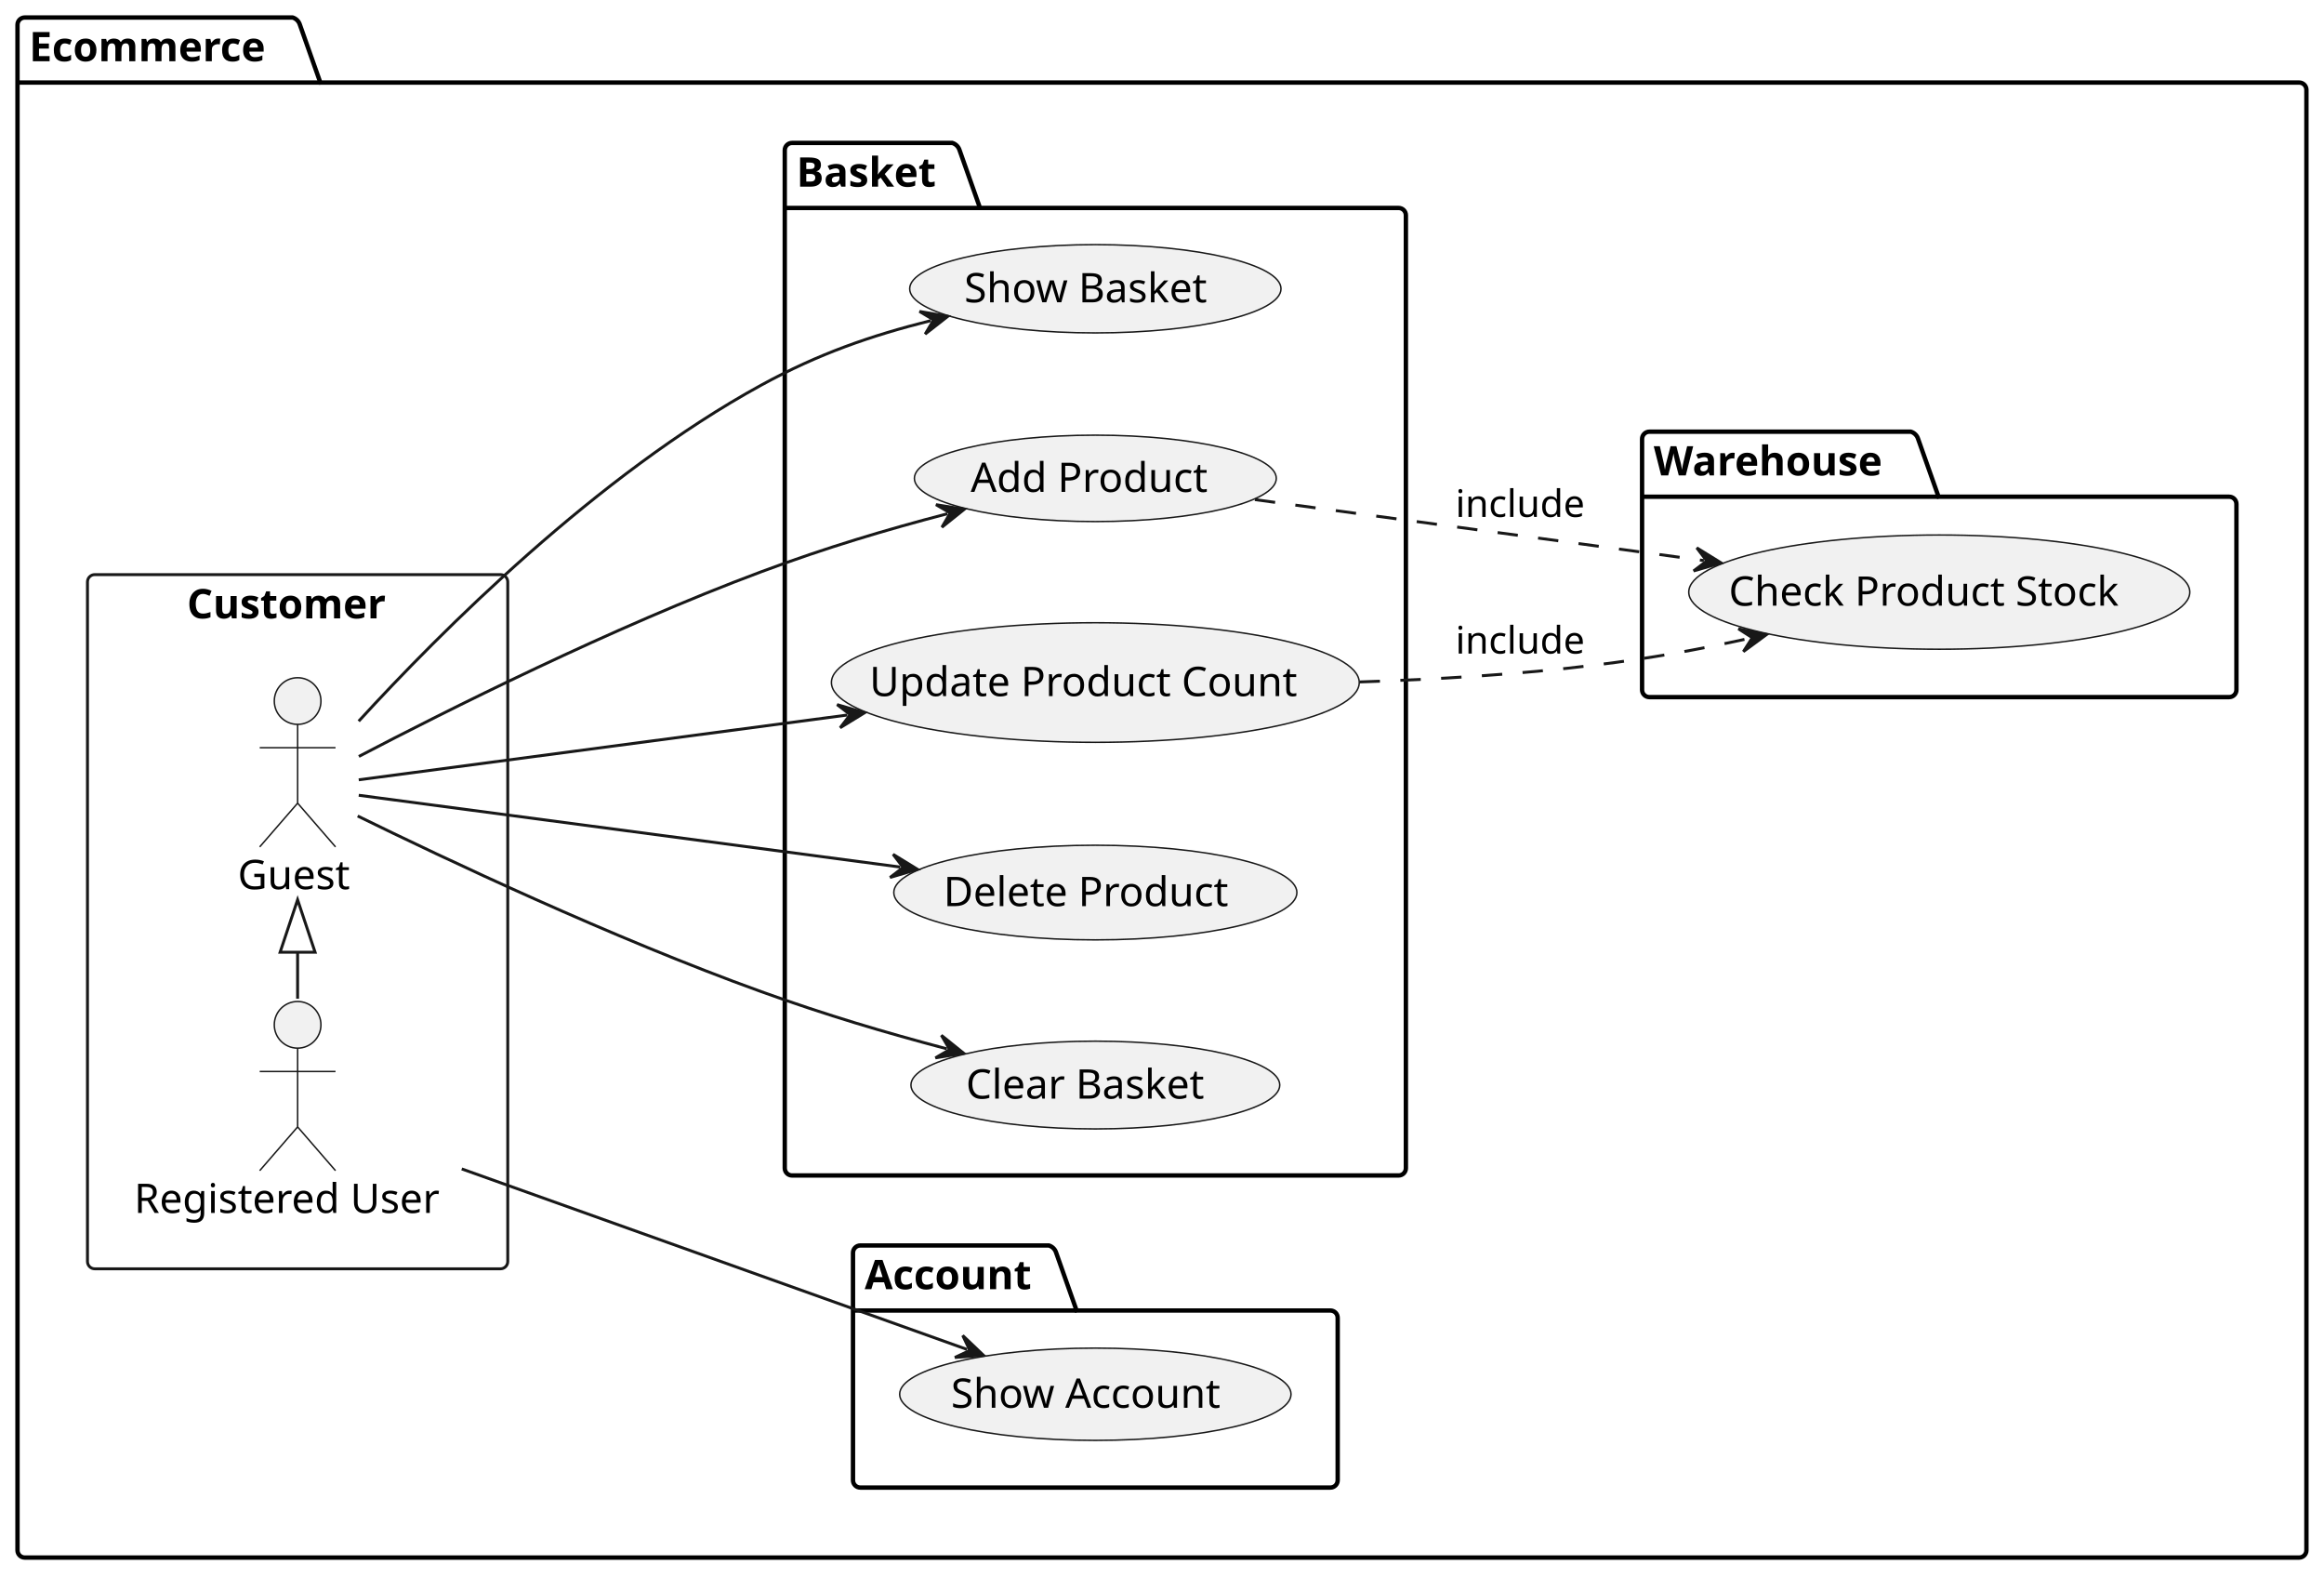
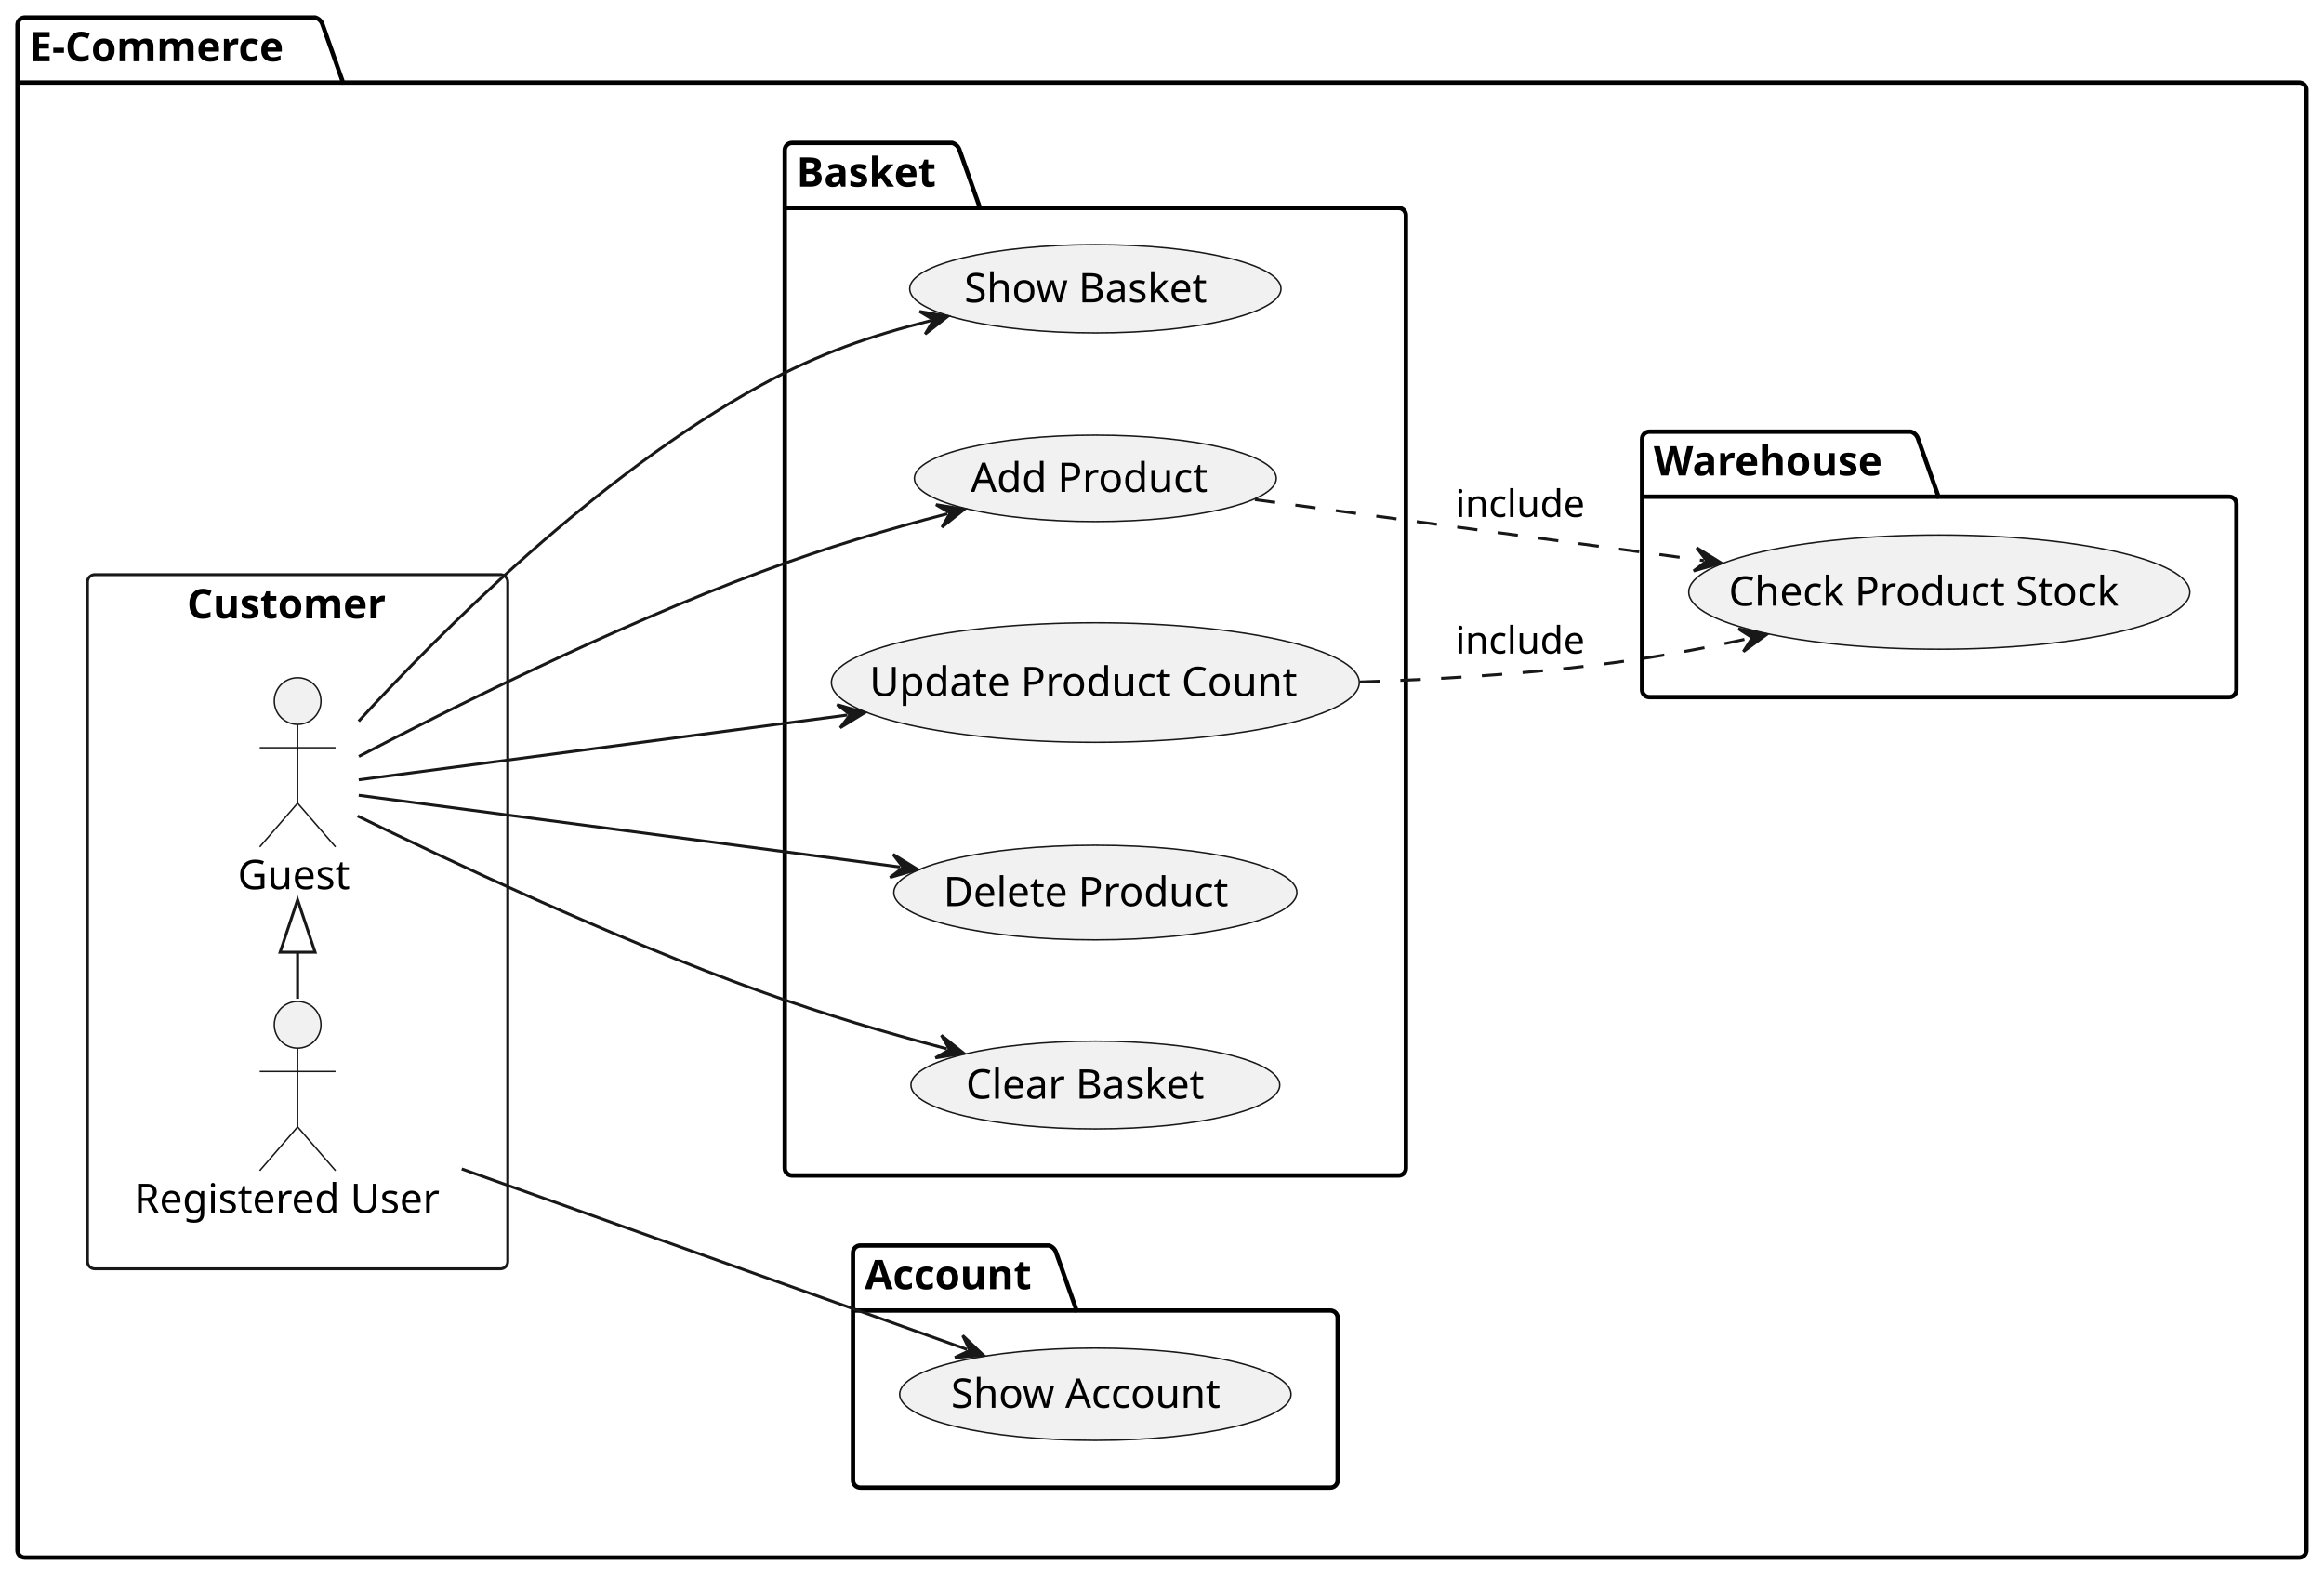
<svg xmlns="http://www.w3.org/2000/svg" contentStyleType="text/css" data-diagram-type="DESCRIPTION" height="541px" preserveAspectRatio="none" style="width:797px;height:541px;background:#FFFFFF;" version="1.1" viewBox="0 0 797 541" width="797px" zoomAndPan="magnify">
  <defs />
  <g>
-     <g class="cluster" data-entity="Ecommerce" data-source-line="2" data-uid="ent0002" id="cluster_Ecommerce">
-       <path d="M8.5,6 L100.35,6 A3.75,3.75 0 0 1 102.85,8.5 L109.85,28.297 L788.47,28.297 A2.5,2.5 0 0 1 790.97,30.797 L790.97,531.5 A2.5,2.5 0 0 1 788.47,534 L8.5,534 A2.5,2.5 0 0 1 6,531.5 L6,8.5 A2.5,2.5 0 0 1 8.5,6" fill="none" style="stroke:#000000;stroke-width:1.5;" />
-       <line style="stroke:#000000;stroke-width:1.5;" x1="6" x2="109.85" y1="28.297" y2="28.297" />
-       <text fill="#000000" font-family="sans-serif" font-size="14" font-weight="bold" lengthAdjust="spacing" textLength="90.85" x="10" y="20.995">Ecommerce</text>
+     <g class="cluster" data-entity="E-Commerce" data-source-line="2" data-uid="ent0002" id="cluster_E-Commerce">
+       <path d="M8.5,6 L108.136,6 A3.75,3.75 0 0 1 110.636,8.5 L117.636,28.297 L788.47,28.297 A2.5,2.5 0 0 1 790.97,30.797 L790.97,531.5 A2.5,2.5 0 0 1 788.47,534 L8.5,534 A2.5,2.5 0 0 1 6,531.5 L6,8.5 A2.5,2.5 0 0 1 8.5,6" fill="none" style="stroke:#000000;stroke-width:1.5;" />
+       <line style="stroke:#000000;stroke-width:1.5;" x1="6" x2="117.636" y1="28.297" y2="28.297" />
+       <text fill="#000000" font-family="sans-serif" font-size="14" font-weight="bold" lengthAdjust="spacing" textLength="98.636" x="10" y="20.995">E-Commerce</text>
    </g>
    <g class="cluster" data-entity="Customer" data-source-line="6" data-uid="ent0003" id="cluster_Customer">
      <rect fill="none" height="238" rx="2.5" ry="2.5" style="stroke:#181818;stroke-width:1;" width="144.13" x="30" y="197" />
      <text fill="#000000" font-family="sans-serif" font-size="14" font-weight="bold" lengthAdjust="spacing" textLength="75.872" x="64.129" y="211.995">Customer</text>
    </g>
    <g class="cluster" data-entity="Account" data-source-line="12" data-uid="ent0006" id="cluster_Account">
      <path d="M295.03,427 L359.707,427 A3.75,3.75 0 0 1 362.207,429.5 L369.207,449.297 L456.25,449.297 A2.5,2.5 0 0 1 458.75,451.797 L458.75,507.5 A2.5,2.5 0 0 1 456.25,510 L295.03,510 A2.5,2.5 0 0 1 292.53,507.5 L292.53,429.5 A2.5,2.5 0 0 1 295.03,427" fill="none" style="stroke:#000000;stroke-width:1.5;" />
      <line style="stroke:#000000;stroke-width:1.5;" x1="292.53" x2="369.207" y1="449.297" y2="449.297" />
      <text fill="#000000" font-family="sans-serif" font-size="14" font-weight="bold" lengthAdjust="spacing" textLength="63.677" x="296.53" y="441.995">Account</text>
    </g>
    <g class="cluster" data-entity="Basket" data-source-line="16" data-uid="ent0008" id="cluster_Basket">
      <path d="M271.63,49 L326.579,49 A3.75,3.75 0 0 1 329.079,51.5 L336.079,71.297 L479.64,71.297 A2.5,2.5 0 0 1 482.14,73.797 L482.14,400.5 A2.5,2.5 0 0 1 479.64,403 L271.63,403 A2.5,2.5 0 0 1 269.13,400.5 L269.13,51.5 A2.5,2.5 0 0 1 271.63,49" fill="none" style="stroke:#000000;stroke-width:1.5;" />
      <line style="stroke:#000000;stroke-width:1.5;" x1="269.13" x2="336.079" y1="71.297" y2="71.297" />
      <text fill="#000000" font-family="sans-serif" font-size="14" font-weight="bold" lengthAdjust="spacing" textLength="53.949" x="273.13" y="63.995">Basket</text>
    </g>
    <g class="cluster" data-entity="Warehouse" data-source-line="24" data-uid="ent0014" id="cluster_Warehouse">
      <path d="M565.64,148 L655.309,148 A3.75,3.75 0 0 1 657.809,150.5 L664.809,170.297 L764.47,170.297 A2.5,2.5 0 0 1 766.97,172.797 L766.97,236.5 A2.5,2.5 0 0 1 764.47,239 L565.64,239 A2.5,2.5 0 0 1 563.14,236.5 L563.14,150.5 A2.5,2.5 0 0 1 565.64,148" fill="none" style="stroke:#000000;stroke-width:1.5;" />
      <line style="stroke:#000000;stroke-width:1.5;" x1="563.14" x2="664.809" y1="170.297" y2="170.297" />
      <text fill="#000000" font-family="sans-serif" font-size="14" font-weight="bold" lengthAdjust="spacing" textLength="88.669" x="567.14" y="162.995">Warehouse</text>
    </g>
    <g class="entity" data-entity="u" data-source-line="7" data-uid="ent0004" id="entity_u">
      <ellipse cx="102.065" cy="351.35" fill="#F1F1F1" rx="8" ry="8" style="stroke:#181818;stroke-width:0.5;" />
      <path d="M102.065,359.35 L102.065,386.35 M89.065,367.35 L115.065,367.35 M102.065,386.35 L89.065,401.35 M102.065,386.35 L115.065,401.35" fill="none" style="stroke:#181818;stroke-width:0.5;" />
      <text fill="#000000" font-family="sans-serif" font-size="14" lengthAdjust="spacing" textLength="112.13" x="46" y="415.845">Registered User</text>
    </g>
    <g class="entity" data-entity="g" data-source-line="8" data-uid="ent0005" id="entity_g">
      <ellipse cx="102.069" cy="240.35" fill="#F1F1F1" rx="8" ry="8" style="stroke:#181818;stroke-width:0.5;" />
      <path d="M102.069,248.35 L102.069,275.35 M89.069,256.35 L115.069,256.35 M102.069,275.35 L89.069,290.35 M102.069,275.35 L115.069,290.35" fill="none" style="stroke:#181818;stroke-width:0.5;" />
      <text fill="#000000" font-family="sans-serif" font-size="14" lengthAdjust="spacing" textLength="41.118" x="81.51" y="304.845">Guest</text>
    </g>
    <g class="entity" data-entity="UC0" data-source-line="13" data-uid="ent0007" id="entity_UC0">
      <ellipse cx="375.64" cy="478.002" fill="#F1F1F1" rx="67.11" ry="15.822" style="stroke:#181818;stroke-width:0.5;" />
      <text fill="#000000" font-family="sans-serif" font-size="14" lengthAdjust="spacing" textLength="98.998" x="326.141" y="482.65">Show Account</text>
    </g>
    <g class="entity" data-entity="UC5" data-source-line="17" data-uid="ent0009" id="entity_UC5">
      <ellipse cx="375.642" cy="371.998" fill="#F1F1F1" rx="63.242" ry="15.048" style="stroke:#181818;stroke-width:0.5;" />
      <text fill="#000000" font-family="sans-serif" font-size="14" lengthAdjust="spacing" textLength="88.751" x="331.267" y="376.647">Clear Basket</text>
    </g>
    <g class="entity" data-entity="UC4" data-source-line="18" data-uid="ent0010" id="entity_UC4">
      <ellipse cx="375.643" cy="306.005" fill="#F1F1F1" rx="69.123" ry="16.224" style="stroke:#181818;stroke-width:0.5;" />
      <text fill="#000000" font-family="sans-serif" font-size="14" lengthAdjust="spacing" textLength="104.159" x="323.563" y="310.653">Delete Product</text>
    </g>
    <g class="entity" data-entity="UC3" data-source-line="19" data-uid="ent0011" id="entity_UC3">
      <ellipse cx="375.637" cy="234.001" fill="#F1F1F1" rx="90.507" ry="20.502" style="stroke:#181818;stroke-width:0.5;" />
      <text fill="#000000" font-family="sans-serif" font-size="14" lengthAdjust="spacing" textLength="154.889" x="298.193" y="238.65">Update Product Count</text>
    </g>
    <g class="entity" data-entity="UC2" data-source-line="20" data-uid="ent0012" id="entity_UC2">
      <ellipse cx="375.639" cy="164.002" fill="#F1F1F1" rx="62.059" ry="14.812" style="stroke:#181818;stroke-width:0.5;" />
      <text fill="#000000" font-family="sans-serif" font-size="14" lengthAdjust="spacing" textLength="85.511" x="332.884" y="168.65">Add Product</text>
    </g>
    <g class="entity" data-entity="UC1" data-source-line="21" data-uid="ent0013" id="entity_UC1">
      <ellipse cx="375.641" cy="99.004" fill="#F1F1F1" rx="63.671" ry="15.134" style="stroke:#181818;stroke-width:0.5;" />
      <text fill="#000000" font-family="sans-serif" font-size="14" lengthAdjust="spacing" textLength="89.913" x="330.685" y="103.653">Show Basket</text>
    </g>
    <g class="entity" data-entity="UC6" data-source-line="25" data-uid="ent0015" id="entity_UC6">
      <ellipse cx="665.062" cy="203.002" fill="#F1F1F1" rx="85.912" ry="19.582" style="stroke:#181818;stroke-width:0.5;" />
      <text fill="#000000" font-family="sans-serif" font-size="14" lengthAdjust="spacing" textLength="144.423" x="592.851" y="207.651">Check Product Stock</text>
    </g>
    <g class="link" data-entity-1="u" data-entity-2="g" data-source-line="28" data-uid="lnk16" id="link_u_g">
      <path d="M102.06,342.41 C102.06,331.1 102.06,337.78 102.06,326.47" fill="none" id="u-to-g" style="stroke:#181818;stroke-width:1;" />
      <polygon fill="none" points="102.06,308.47,96.06,326.47,108.06,326.47,102.06,308.47" style="stroke:#181818;stroke-width:1;" />
    </g>
    <g class="link" data-entity-1="u" data-entity-2="UC0" data-source-line="30" data-uid="lnk17" id="link_u_UC0">
      <path d="M158.35,400.75 C211.7,419.8 285.35,446.101 331.64,462.641" fill="none" id="u-to-UC0" style="stroke:#181818;stroke-width:1;" />
      <polygon fill="#181818" points="337.29,464.66,330.161,457.865,332.582,462.978,327.469,465.399,337.29,464.66" style="stroke:#181818;stroke-width:1;" />
    </g>
    <g class="link" data-entity-1="g" data-entity-2="UC1" data-source-line="32" data-uid="lnk18" id="link_g_UC1">
      <path d="M123.01,247.26 C150.96,216.75 204.71,162.84 261.13,132 C280.85,121.22 298.64,115.079 319.22,109.919" fill="none" id="g-to-UC1" style="stroke:#181818;stroke-width:1;" />
      <polygon fill="#181818" points="325.04,108.46,315.337,106.769,320.19,109.676,317.283,114.529,325.04,108.46" style="stroke:#181818;stroke-width:1;" />
    </g>
    <g class="link" data-entity-1="g" data-entity-2="UC2" data-source-line="33" data-uid="lnk19" id="link_g_UC2">
      <path d="M123.07,259.34 C152.64,243.88 210.02,215.03 261.13,196 C283.68,187.61 303.636,181.702 324.906,176.123" fill="none" id="g-to-UC2" style="stroke:#181818;stroke-width:1;" />
      <polygon fill="#181818" points="330.71,174.6,320.99,173.015,325.874,175.869,323.02,180.753,330.71,174.6" style="stroke:#181818;stroke-width:1;" />
    </g>
    <g class="link" data-entity-1="g" data-entity-2="UC3" data-source-line="34" data-uid="lnk20" id="link_g_UC3">
      <path d="M123.03,267.35 C159.11,262.57 230.982,253.049 290.582,245.139" fill="none" id="g-to-UC3" style="stroke:#181818;stroke-width:1;" />
      <polygon fill="#181818" points="296.53,244.35,287.082,241.569,291.574,245.008,288.135,249.499,296.53,244.35" style="stroke:#181818;stroke-width:1;" />
    </g>
    <g class="link" data-entity-1="g" data-entity-2="UC4" data-source-line="35" data-uid="lnk21" id="link_g_UC4">
      <path d="M123.03,272.65 C162.91,277.93 247.822,289.192 308.732,297.262" fill="none" id="g-to-UC4" style="stroke:#181818;stroke-width:1;" />
      <polygon fill="#181818" points="314.68,298.05,306.283,292.903,309.723,297.393,305.233,300.833,314.68,298.05" style="stroke:#181818;stroke-width:1;" />
    </g>
    <g class="link" data-entity-1="g" data-entity-2="UC5" data-source-line="36" data-uid="lnk22" id="link_g_UC5">
      <path d="M122.66,279.76 C152.17,294.22 210.02,321.59 261.13,340 C283.67,348.12 303.51,353.963 324.72,359.583" fill="none" id="g-to-UC5" style="stroke:#181818;stroke-width:1;" />
      <polygon fill="#181818" points="330.52,361.12,322.845,354.948,325.687,359.839,320.796,362.681,330.52,361.12" style="stroke:#181818;stroke-width:1;" />
    </g>
    <g class="link" data-entity-1="UC2" data-entity-2="UC6" data-source-line="38" data-uid="lnk23" id="link_UC2_UC6">
      <path d="M430.36,171.29 C475.45,177.41 534.365,185.403 584.324,192.183" fill="none" id="UC2-to-UC6" style="stroke:#181818;stroke-width:1;stroke-dasharray:7,7;" />
      <polygon fill="#181818" points="590.27,192.99,581.89,187.816,585.315,192.318,580.814,195.743,590.27,192.99" style="stroke:#181818;stroke-width:1;" />
      <text fill="#000000" font-family="sans-serif" font-size="13" lengthAdjust="spacing" textLength="47.1" x="499.14" y="177.227">include</text>
    </g>
    <g class="link" data-entity-1="UC3" data-entity-2="UC6" data-source-line="39" data-uid="lnk24" id="link_UC3_UC6">
      <path d="M466.25,233.8 C492.4,232.94 520.98,231.23 547.14,228 C566.41,225.62 581.329,222.924 599.959,218.844" fill="none" id="UC3-to-UC6" style="stroke:#181818;stroke-width:1;stroke-dasharray:7,7;" />
      <polygon fill="#181818" points="605.82,217.56,596.173,215.578,600.936,218.63,597.884,223.393,605.82,217.56" style="stroke:#181818;stroke-width:1;" />
      <text fill="#000000" font-family="sans-serif" font-size="13" lengthAdjust="spacing" textLength="47.1" x="499.14" y="224.067">include</text>
    </g>
  </g>
</svg>
